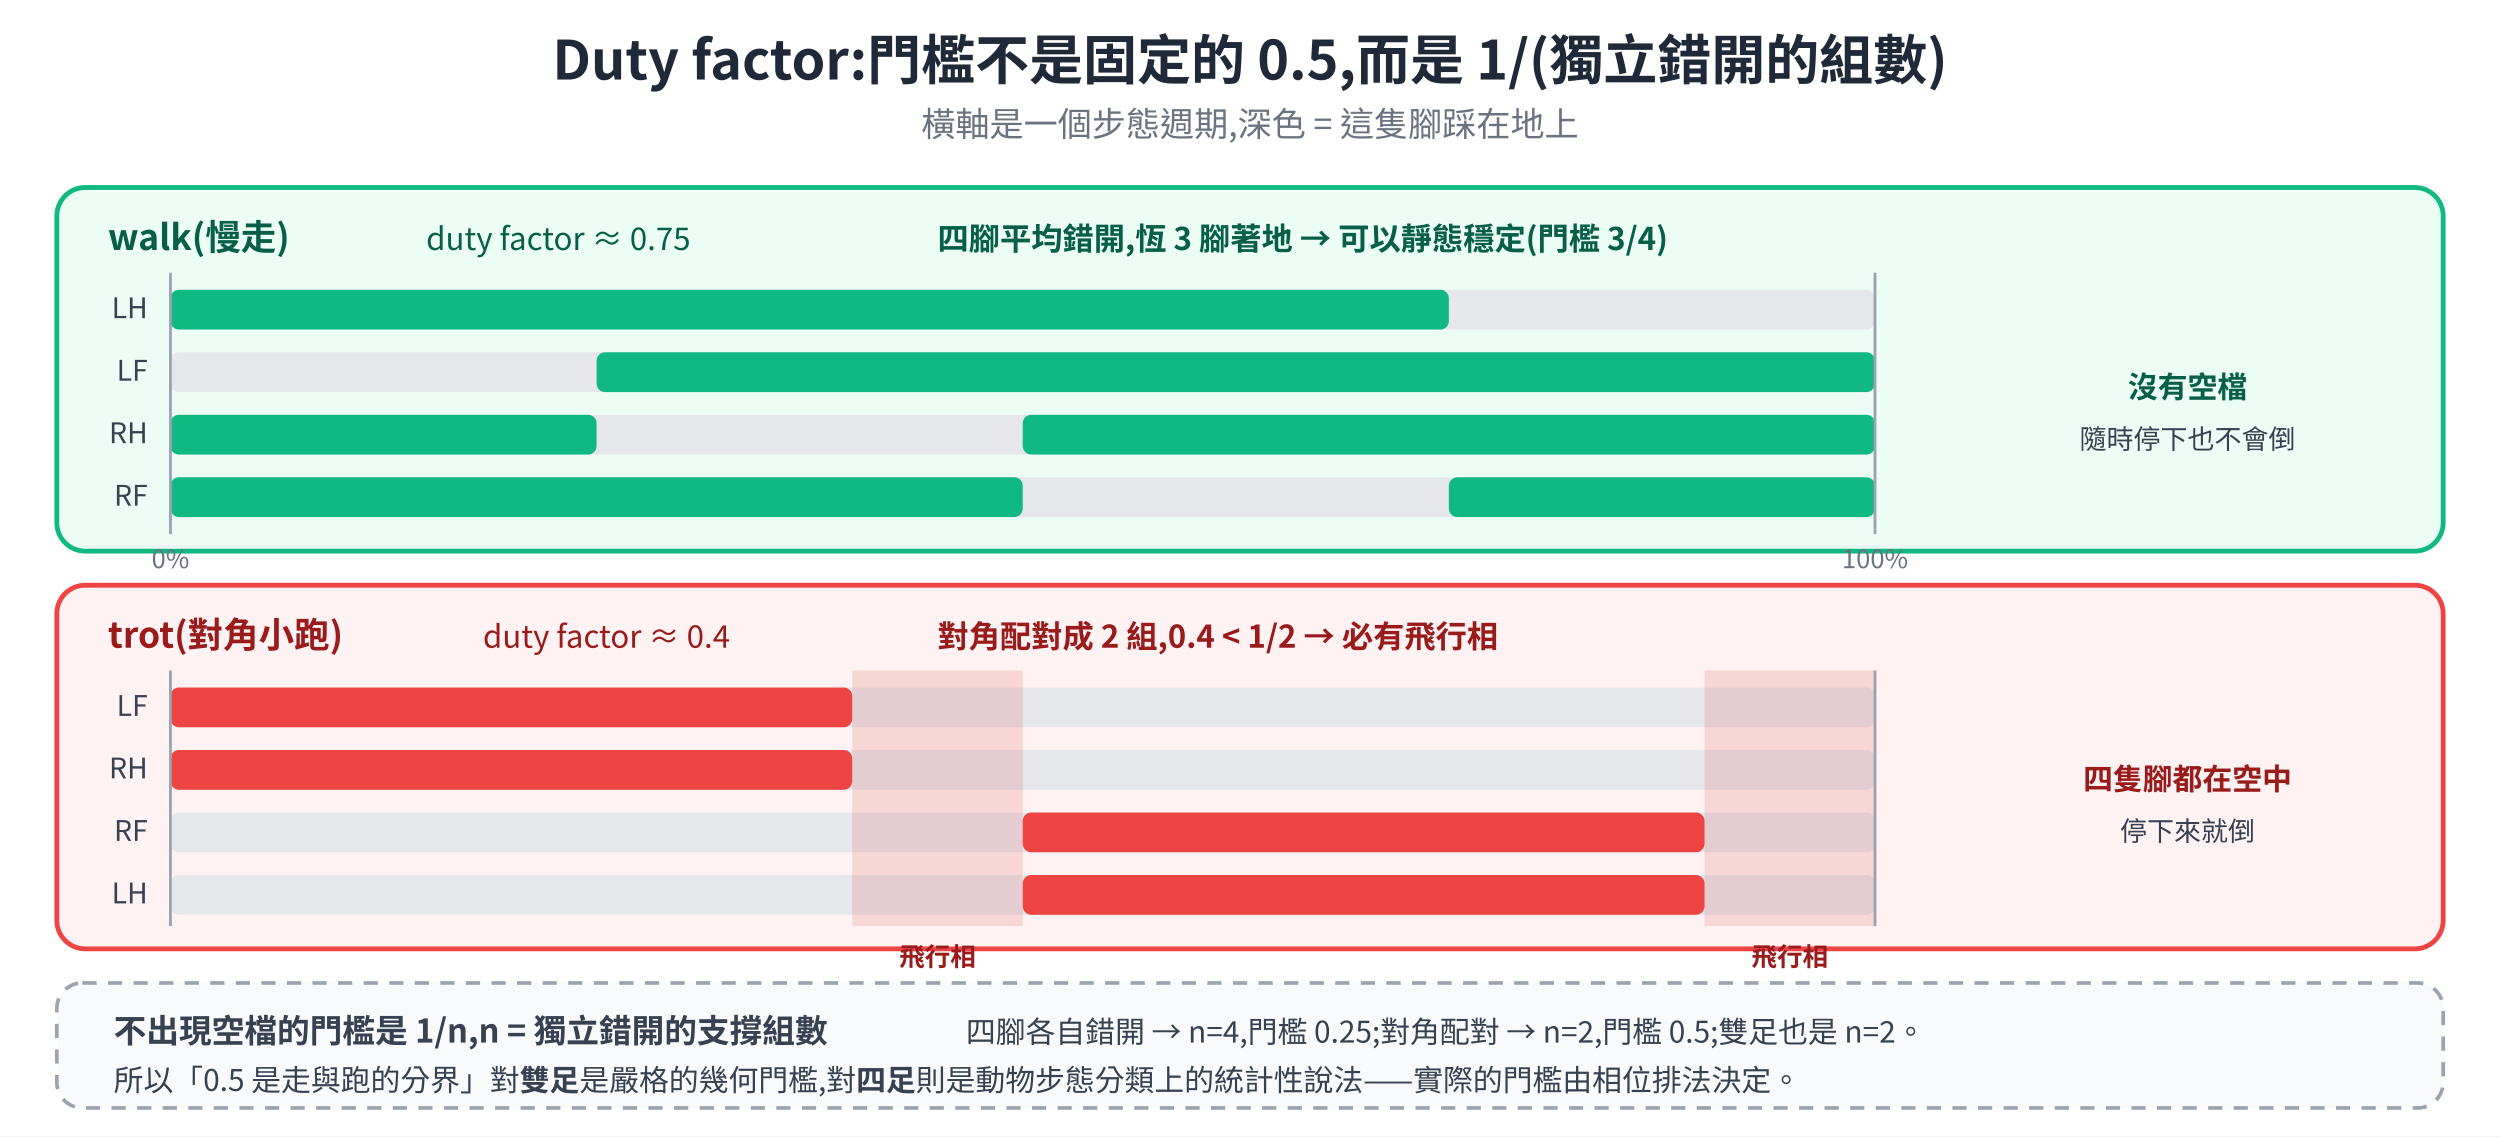
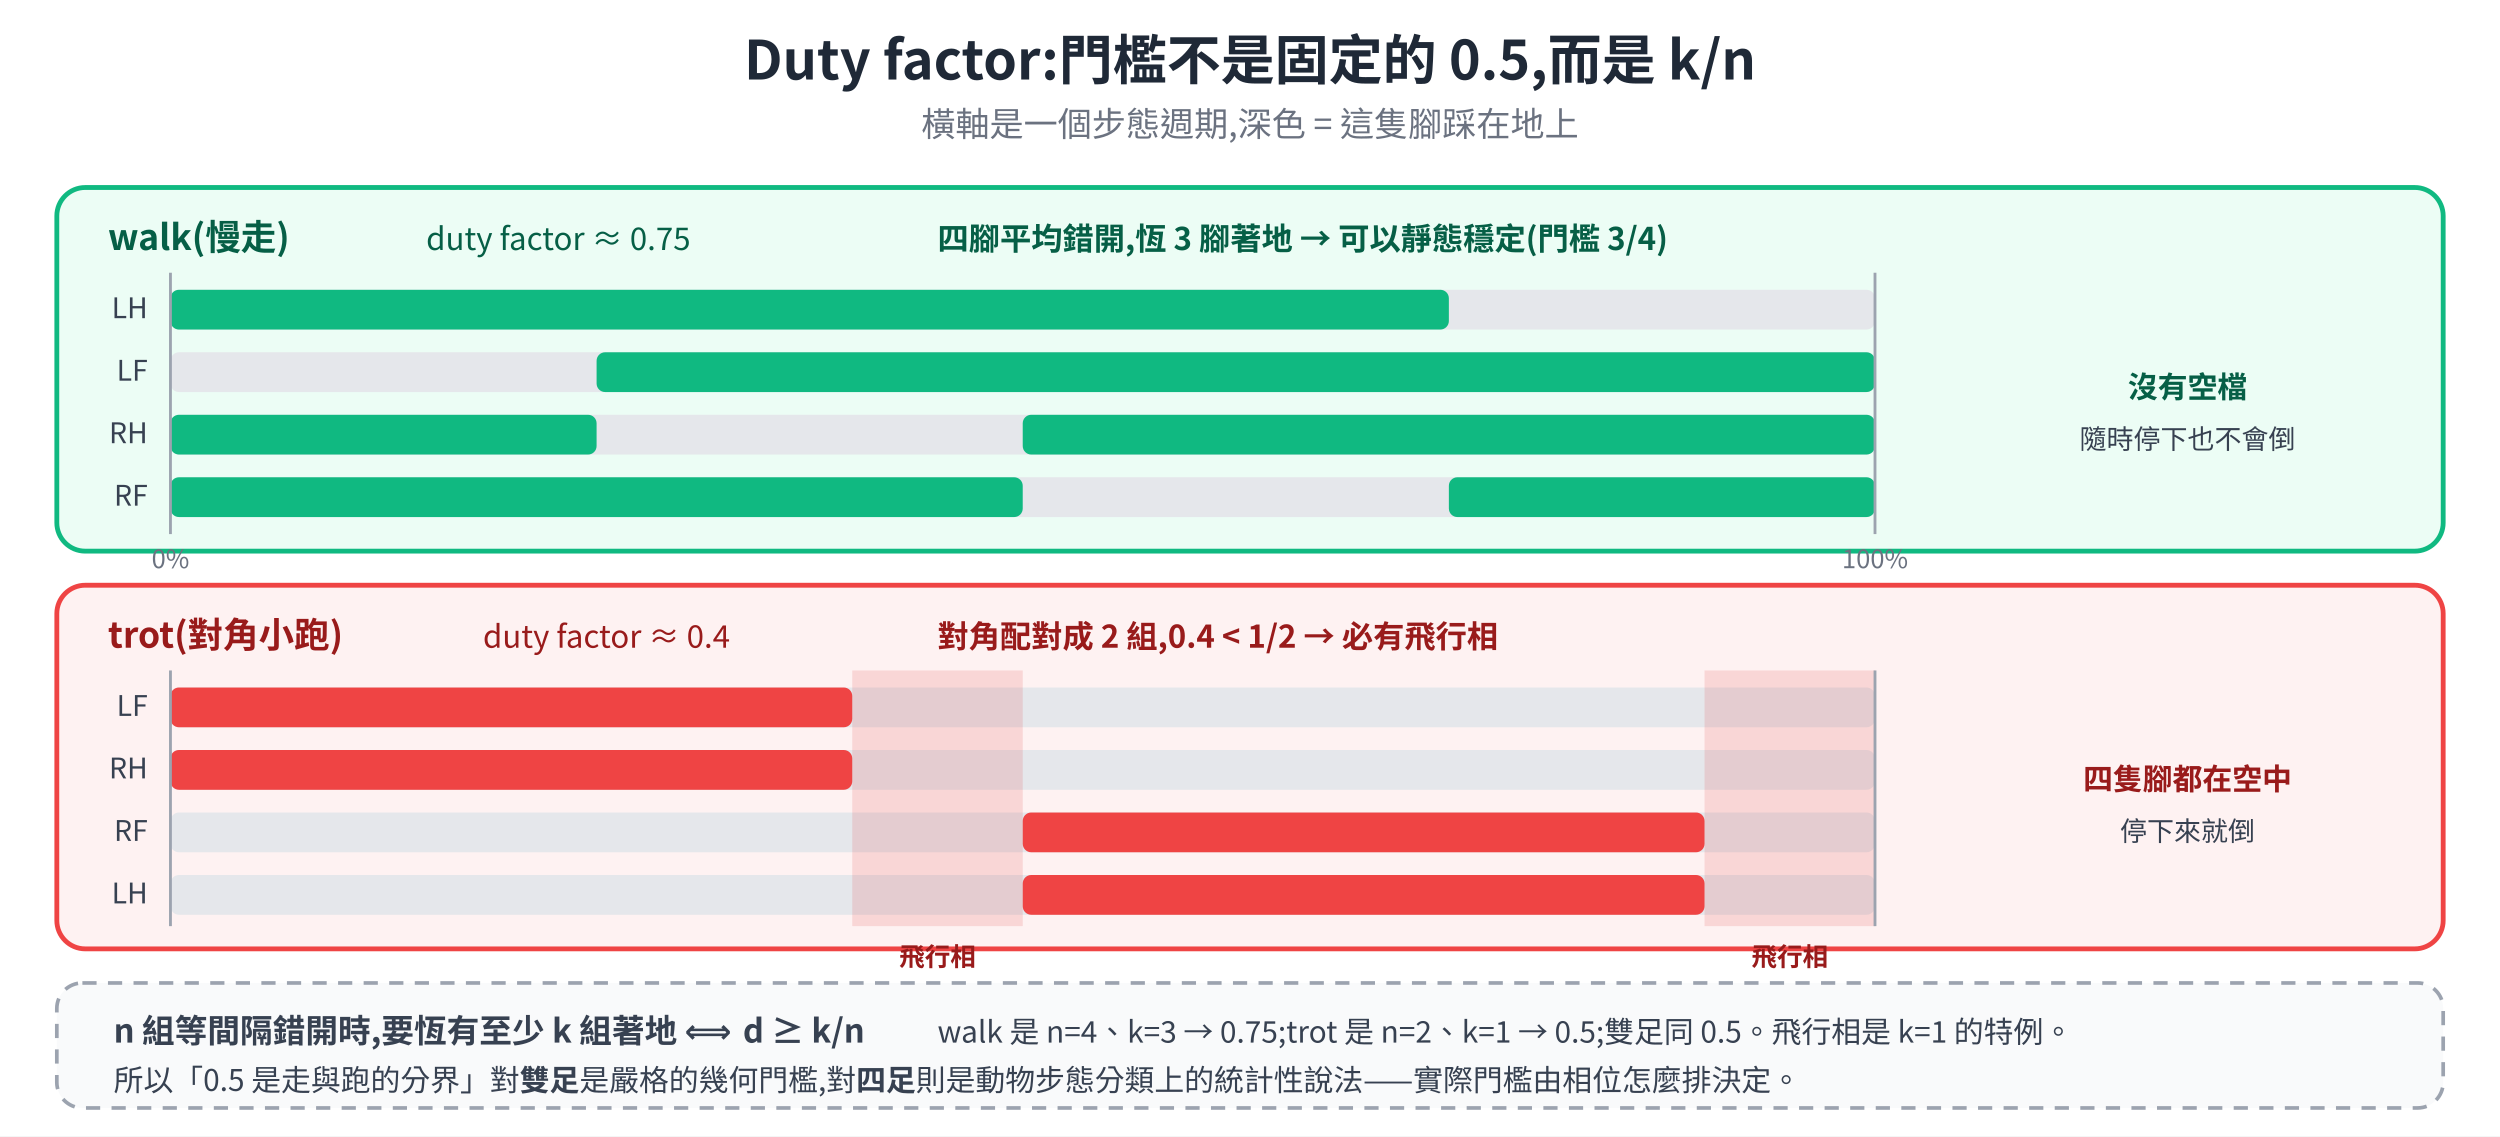
<svg xmlns="http://www.w3.org/2000/svg" viewBox="0 0 880 400" font-family="'Noto Sans CJK TC','PingFang TC','Microsoft JhengHei',sans-serif">
  <rect width="880" height="400" fill="#ffffff" />
-   <text x="440" y="28" text-anchor="middle" font-size="19" font-weight="700" fill="#1F2937">Duty factor:門檻不是固定的 0.5,而是 1/(獨立錯開的組數)</text>
+   <text x="440" y="28" text-anchor="middle" font-size="19" font-weight="700" fill="#1F2937">Duty factor:門檻不是固定的 0.5,而是 k/n</text>
  <text x="440" y="48" text-anchor="middle" font-size="12" fill="#6B7280">橫軸是一個步態週期,深色 = 這隻腳踩在地上</text>
  <rect x="20" y="66" width="840" height="128" rx="10" fill="#ECFDF5" stroke="#10B981" stroke-width="1.7" />
  <text x="38" y="88" font-size="12.5" font-weight="700" fill="#065F46">walk(慢走)</text>
  <text x="150" y="88" font-size="11" fill="#065F46">duty factor ≈ 0.75</text>
  <text x="330" y="88" font-size="11" font-weight="700" fill="#065F46">四腳平均錯開,恆 3 腳著地 → 可以靜態穩定(門檻 3/4)</text>
  <g font-size="10" fill="#374151">
    <text x="52" y="112" text-anchor="end">LH</text>
    <text x="52" y="134" text-anchor="end">LF</text>
    <text x="52" y="156" text-anchor="end">RH</text>
    <text x="52" y="178" text-anchor="end">RF</text>
  </g>
  <g fill="#E5E7EB">
    <rect x="60" y="102" width="600" height="14" rx="3" />
    <rect x="60" y="124" width="600" height="14" rx="3" />
    <rect x="60" y="146" width="600" height="14" rx="3" />
    <rect x="60" y="168" width="600" height="14" rx="3" />
  </g>
  <g fill="#10B981">
    <rect x="60" y="102" width="450" height="14" rx="3" />
    <rect x="210" y="124" width="450" height="14" rx="3" />
    <rect x="360" y="146" width="300" height="14" rx="3" />
    <rect x="60" y="146" width="150" height="14" rx="3" />
    <rect x="510" y="168" width="150" height="14" rx="3" />
    <rect x="60" y="168" width="300" height="14" rx="3" />
  </g>
  <line x1="60" y1="96" x2="60" y2="188" stroke="#9CA3AF" stroke-width="1" />
  <line x1="660" y1="96" x2="660" y2="188" stroke="#9CA3AF" stroke-width="1" />
  <text x="60" y="200" text-anchor="middle" font-size="9" fill="#6B7280">0%</text>
  <text x="660" y="200" text-anchor="middle" font-size="9" fill="#6B7280">100%</text>
  <text x="770" y="140" text-anchor="middle" font-size="10.5" font-weight="700" fill="#065F46">沒有空檔</text>
  <text x="770" y="158" text-anchor="middle" font-size="9.5" fill="#374151">隨時停下也不會倒</text>
  <rect x="20" y="206" width="840" height="128" rx="10" fill="#FEF2F2" stroke="#EF4444" stroke-width="1.7" />
  <text x="38" y="228" font-size="12.5" font-weight="700" fill="#991B1B">trot(對角小跑)</text>
  <text x="170" y="228" font-size="11" fill="#991B1B">duty factor ≈ 0.4</text>
  <text x="330" y="228" font-size="11" font-weight="700" fill="#991B1B">對角配對成 2 組,0.4 &lt; 1/2 → 必有飛行相</text>
  <g font-size="10" fill="#374151">
    <text x="52" y="252" text-anchor="end">LF</text>
    <text x="52" y="274" text-anchor="end">RH</text>
    <text x="52" y="296" text-anchor="end">RF</text>
    <text x="52" y="318" text-anchor="end">LH</text>
  </g>
  <g fill="#E5E7EB">
    <rect x="60" y="242" width="600" height="14" rx="3" />
    <rect x="60" y="264" width="600" height="14" rx="3" />
    <rect x="60" y="286" width="600" height="14" rx="3" />
    <rect x="60" y="308" width="600" height="14" rx="3" />
  </g>
  <g fill="#EF4444">
    <rect x="60" y="242" width="240" height="14" rx="3" />
    <rect x="60" y="264" width="240" height="14" rx="3" />
    <rect x="360" y="286" width="240" height="14" rx="3" />
    <rect x="360" y="308" width="240" height="14" rx="3" />
  </g>
  <rect x="300" y="236" width="60" height="90" fill="#DC2626" opacity="0.14" />
  <rect x="600" y="236" width="60" height="90" fill="#DC2626" opacity="0.14" />
  <text x="330" y="340" text-anchor="middle" font-size="9" font-weight="700" fill="#991B1B">飛行相</text>
  <text x="630" y="340" text-anchor="middle" font-size="9" font-weight="700" fill="#991B1B">飛行相</text>
  <line x1="60" y1="236" x2="60" y2="326" stroke="#9CA3AF" stroke-width="1" />
  <line x1="660" y1="236" x2="660" y2="326" stroke="#9CA3AF" stroke-width="1" />
  <text x="770" y="278" text-anchor="middle" font-size="10.5" font-weight="700" fill="#991B1B">四隻腳都在空中</text>
  <text x="770" y="296" text-anchor="middle" font-size="9.5" fill="#374151">停下來就倒</text>
  <rect x="20" y="346" width="840" height="44" rx="9" fill="#F9FAFB" stroke="#9CA3AF" stroke-width="1.3" stroke-dasharray="5,4" />
-   <text x="40" y="367" font-size="11.5" font-weight="700" fill="#374151">不出現空檔的門檻是 1/n,n = 獨立錯開的支撐組數</text>
-   <text x="340" y="367" font-size="10.5" fill="#374151">四腳各自錯開 → n=4,門檻 0.25;對角配對 → n=2,門檻 0.5;雙足也是 n=2。</text>
-   <text x="40" y="384" font-size="10.5" fill="#374151">所以「0.5 是走與跑的分界」對<tspan font-weight="700">雙足</tspan>是嚴格的幾何門檻,對<tspan font-weight="700">四足</tspan>則是動物步態分類上的統計性說法——實際的門檻由相位排法決定。</text>
+   <text x="40" y="367" font-size="11.5" font-weight="700" fill="#374151">n 組等間隔錯開時,要恆有至少 k 組著地 ⟺ d ≥ k/n</text>
+   <text x="330" y="367" font-size="10.5" fill="#374151">walk 是 n=4、k=3 → 0.75;trot 是 n=2、k=1 → 0.5;雙足同 0.5。飛行相是 k=1 的特例。</text>
+   <text x="40" y="384" font-size="10.5" fill="#374151">所以「0.5 是走與跑的分界」對<tspan font-weight="700">雙足</tspan>是嚴格的幾何門檻,對<tspan font-weight="700">四足</tspan>則是動物步態分類上的統計性說法——實際門檻由相位怎麼排決定。</text>
</svg>
